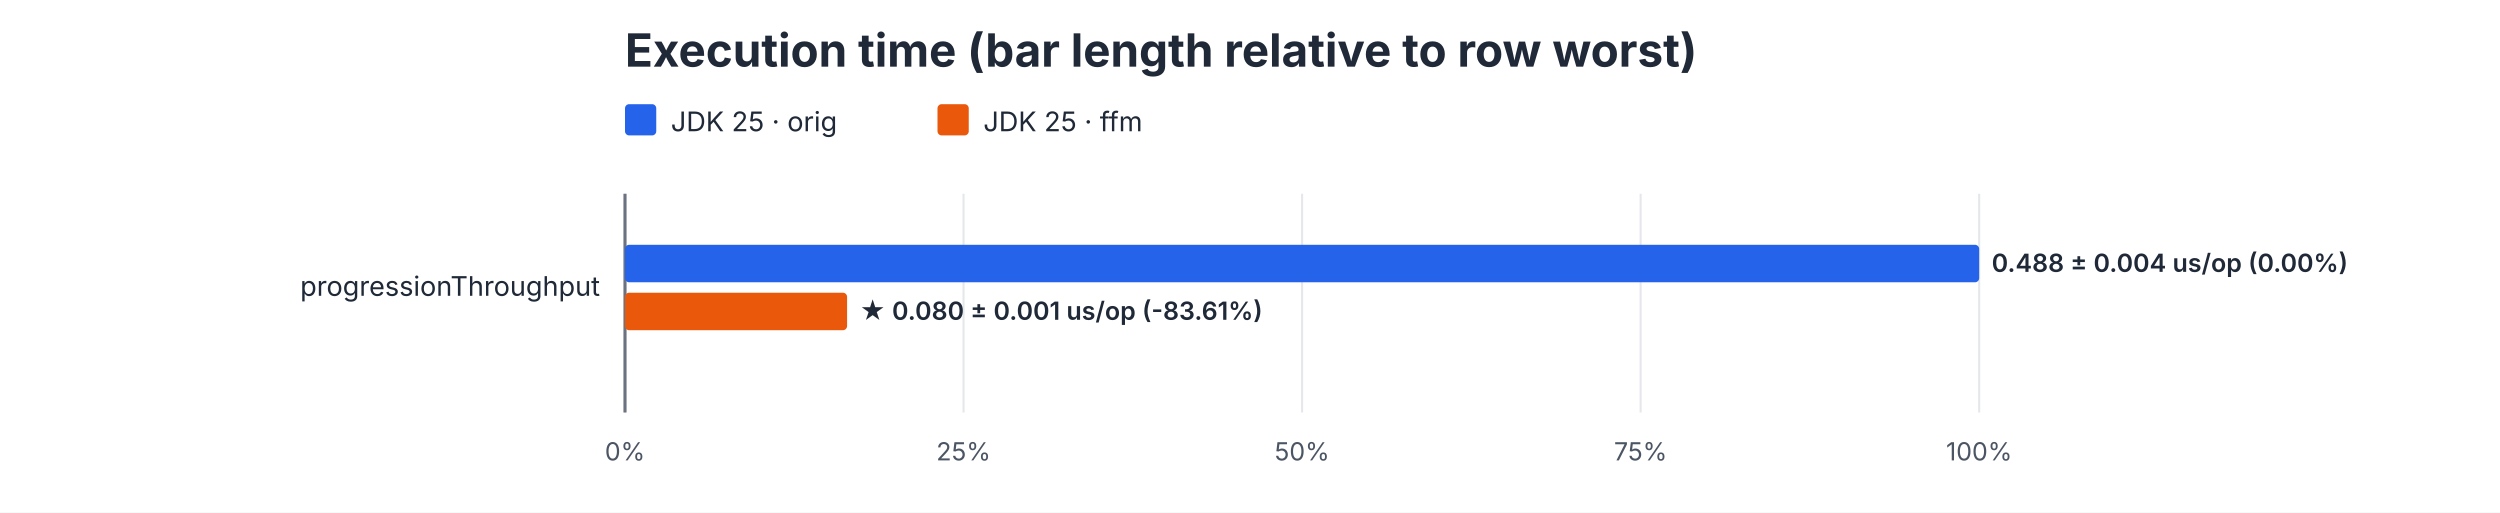
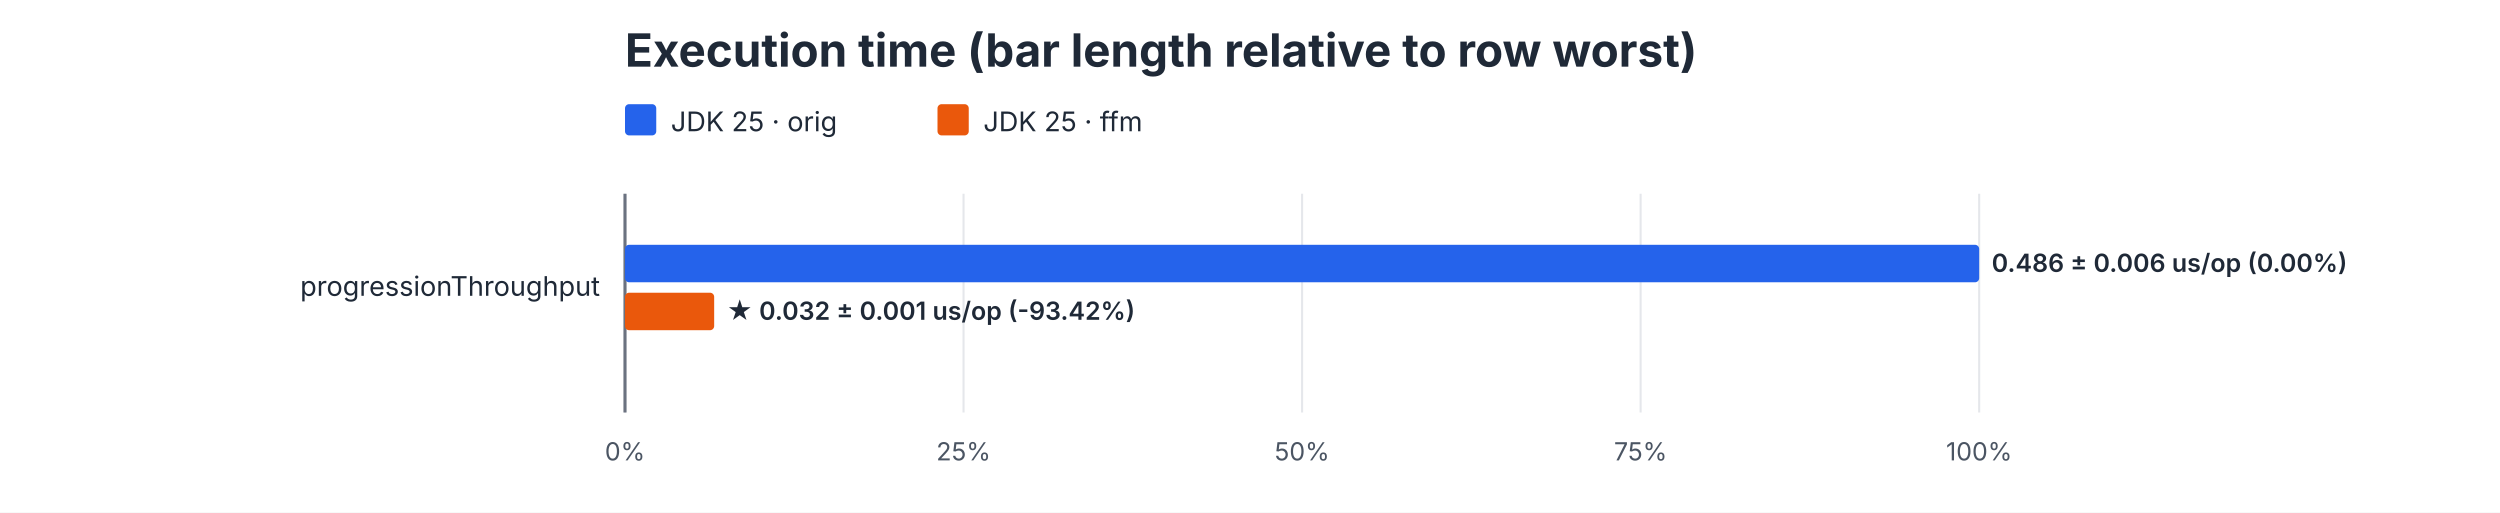
<svg xmlns="http://www.w3.org/2000/svg" width="1200" height="246" viewBox="0 0 1200 246">
  <rect width="100%" height="100%" fill="#ffffff" />
  <style>text{font-family:system-ui,-apple-system,sans-serif;fill:#1f2937}.title{font-size:22px;font-weight:700}.label{font-size:13px}.tick{font-size:12px;fill:#4b5563}.value{font-size:12px;font-weight:600}</style>
  <text x="300" y="32" class="title">Execution time (bar length relative to row worst)</text>
  <rect x="300" y="50" width="15" height="15" rx="2" fill="#2563eb" />
  <text x="322" y="63" class="label">JDK 25 · orig</text>
  <rect x="450" y="50" width="15" height="15" rx="2" fill="#ea580c" />
  <text x="472" y="63" class="label">JDK 25 · ffm</text>
  <line x1="300.0" y1="93" x2="300.0" y2="198" stroke="#e5e7eb" />
  <text x="300.0" y="221" text-anchor="middle" class="tick">0%</text>
  <line x1="462.5" y1="93" x2="462.5" y2="198" stroke="#e5e7eb" />
  <text x="462.5" y="221" text-anchor="middle" class="tick">25%</text>
  <line x1="625.0" y1="93" x2="625.0" y2="198" stroke="#e5e7eb" />
  <text x="625.0" y="221" text-anchor="middle" class="tick">50%</text>
  <line x1="787.5" y1="93" x2="787.5" y2="198" stroke="#e5e7eb" />
  <text x="787.5" y="221" text-anchor="middle" class="tick">75%</text>
  <line x1="950.0" y1="93" x2="950.0" y2="198" stroke="#e5e7eb" />
  <text x="950.0" y="221" text-anchor="middle" class="tick">100%</text>
  <line x1="300.0" y1="93" x2="300.0" y2="198" stroke="#6b7280" stroke-width="1.5" />
  <text x="288" y="142.0" text-anchor="end" class="label">progressionThroughput</text>
  <rect x="300.0" y="117.5" width="650.0" height="18" rx="2" fill="#2563eb" />
-   <text x="956.0" y="130.5" text-anchor="start" class="value">0.488 ± 0.004 us/op (0.00%)</text>
-   <rect x="300.0" y="140.5" width="106.6" height="18" rx="2" fill="#ea580c" />
-   <text x="412.6" y="153.5" text-anchor="start" class="value">★ 0.080 ± 0.001 us/op (-83.61%)</text>
+   <text x="956.0" y="130.5" text-anchor="start" class="value">0.486 ± 0.006 us/op (0.00%)</text>
+   <rect x="300.0" y="140.5" width="42.8" height="18" rx="2" fill="#ea580c" />
+   <text x="348.8" y="153.5" text-anchor="start" class="value">★ 0.032 ± 0.001 us/op (-93.42%)</text>
</svg>
